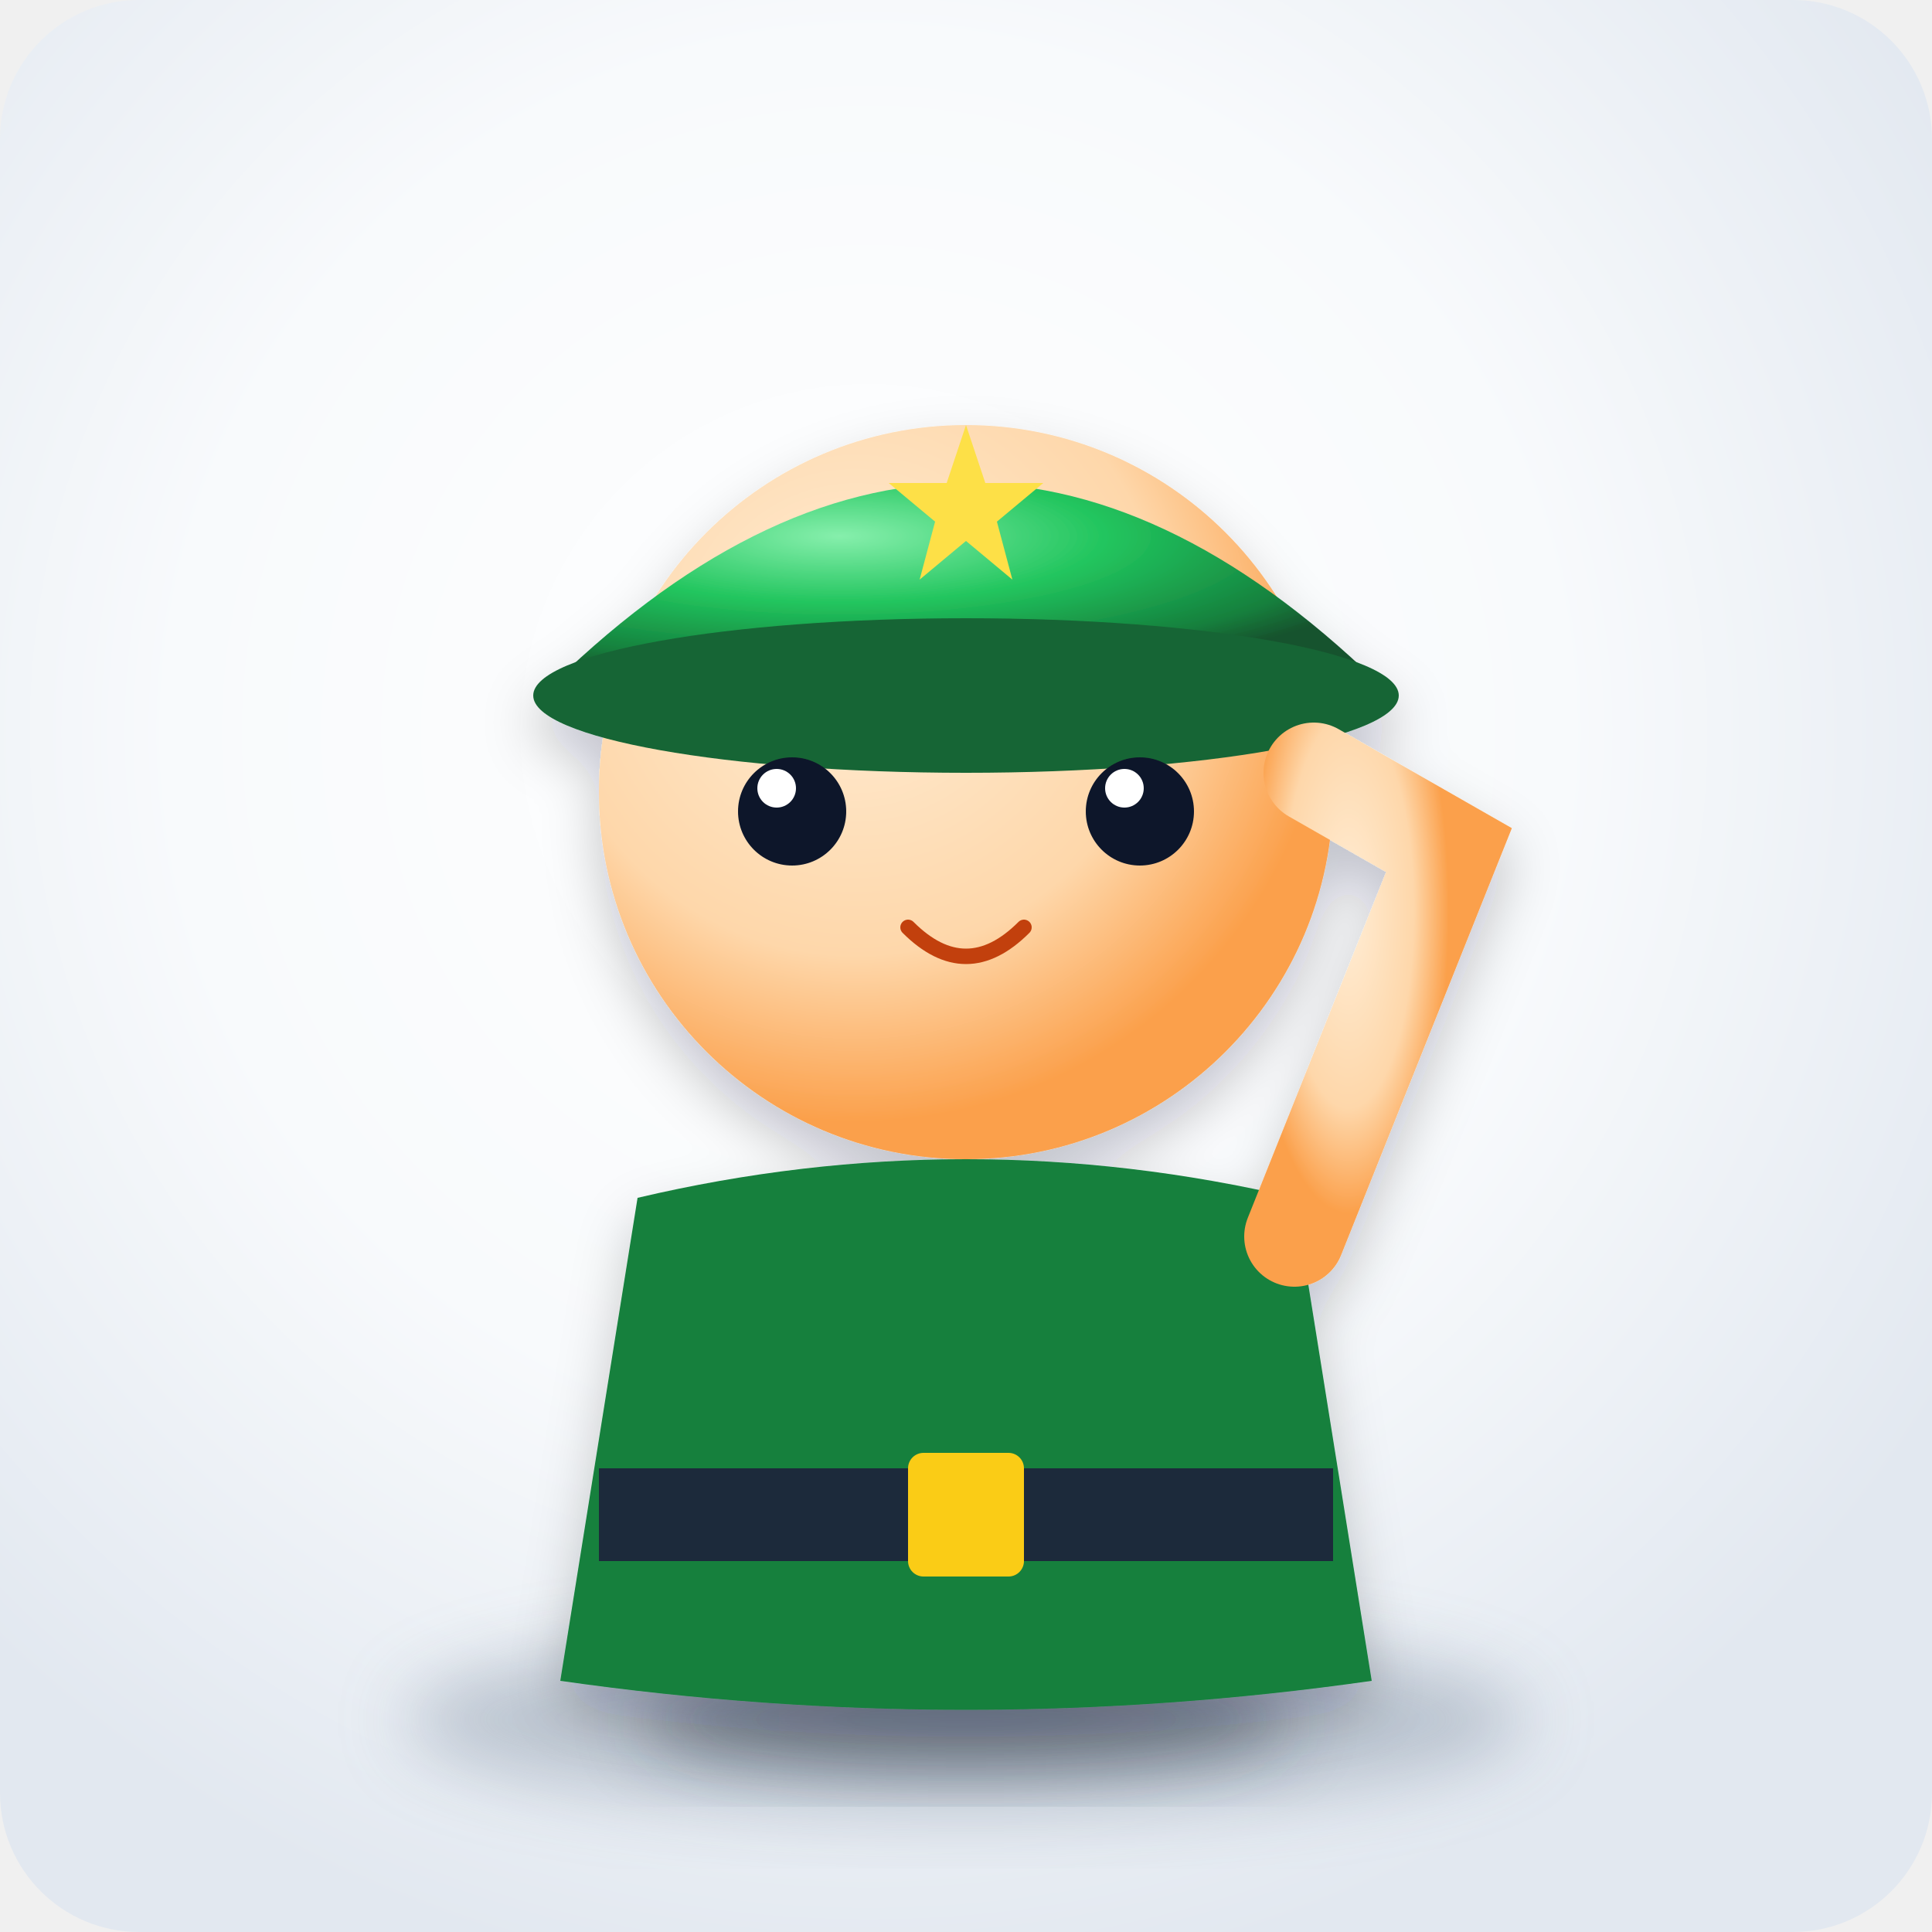
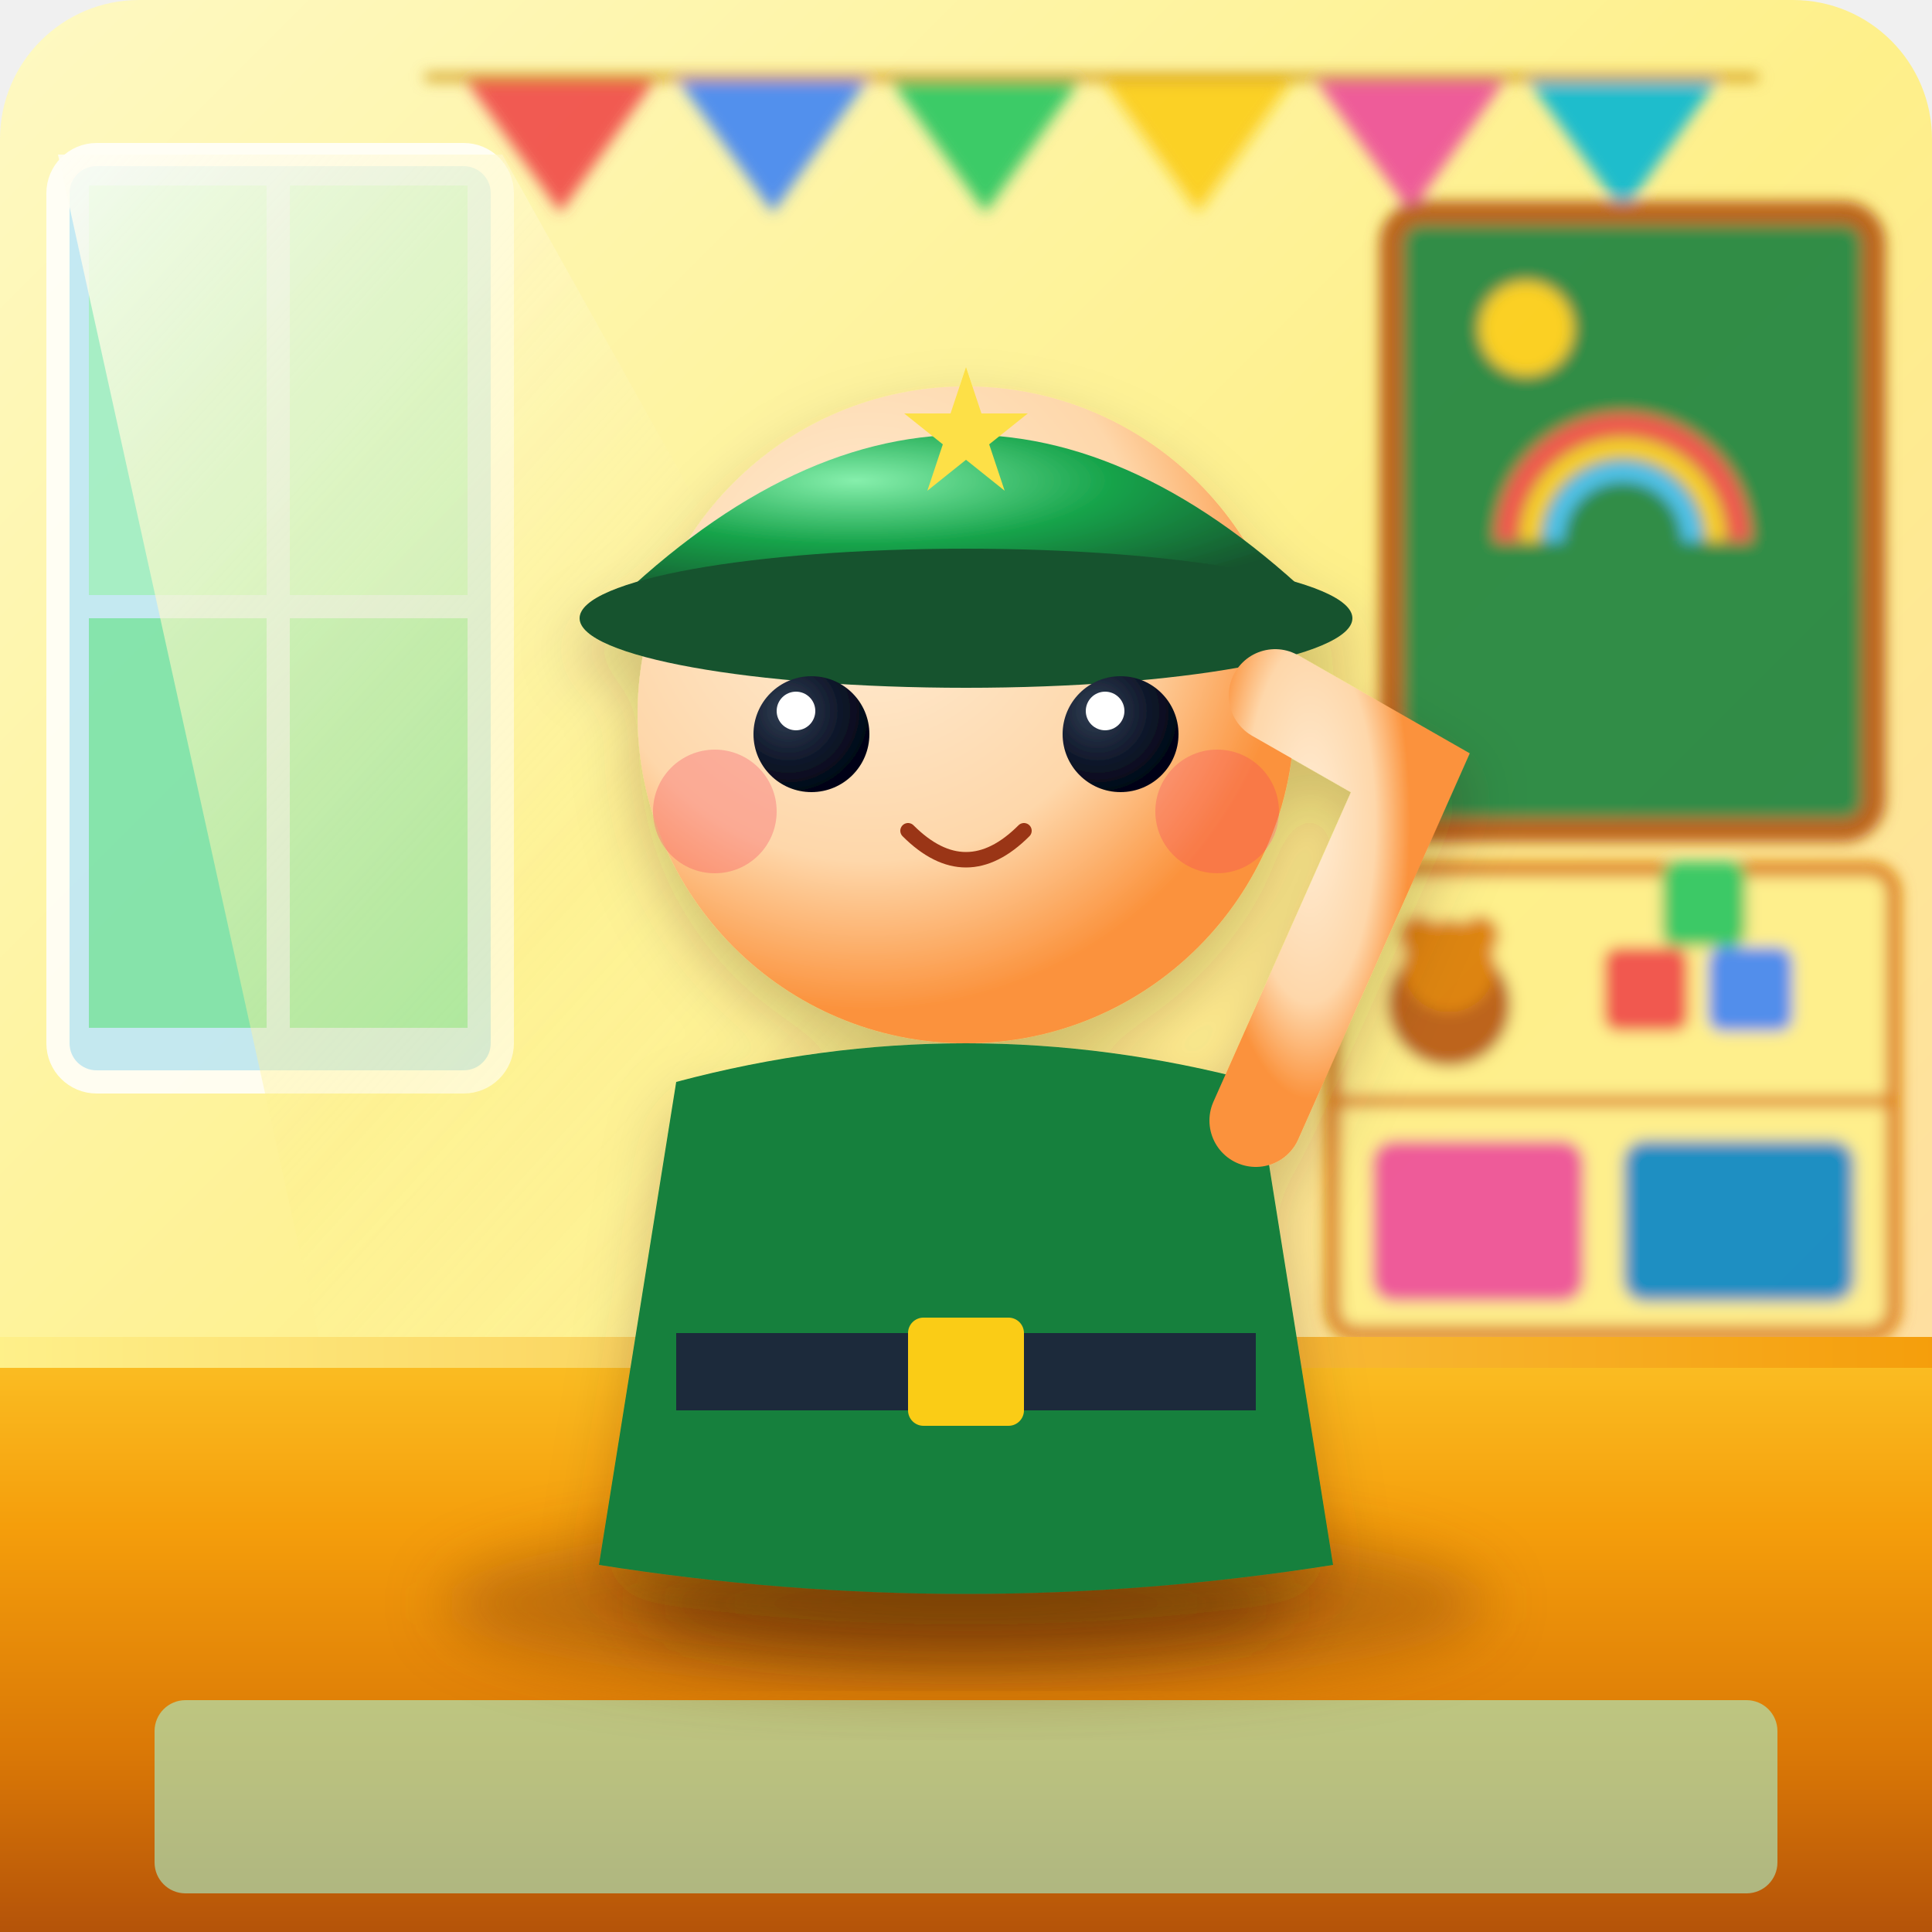
<svg xmlns="http://www.w3.org/2000/svg" viewBox="0 0 500 500" width="100%" height="100%">
  <defs>
-     <radialGradient id="bgGlow" cx="45%" cy="38%" r="65%">
-       <stop offset="0%" stop-color="#ffffff" />
-       <stop offset="55%" stop-color="#f8fafc" />
-       <stop offset="100%" stop-color="#e2e8f0" />
+     <linearGradient id="roomWall" x1="0%" y1="0%" x2="100%" y2="100%">
+       <stop offset="0%" stop-color="#fef9c3" />
+       <stop offset="50%" stop-color="#fef08a" />
+       <stop offset="100%" stop-color="#fed7aa" />
+     </linearGradient>
+     <linearGradient id="sunBeam" x1="0%" y1="0%" x2="100%" y2="100%">
+       <stop offset="0%" stop-color="#ffffff" stop-opacity="0.85" />
+       <stop offset="50%" stop-color="#fef08a" stop-opacity="0.35" />
+       <stop offset="100%" stop-color="#ffffff" stop-opacity="0" />
+     </linearGradient>
+     <linearGradient id="oakTable" x1="0%" y1="0%" x2="0%" y2="100%">
+       <stop offset="0%" stop-color="#fbbf24" />
+       <stop offset="30%" stop-color="#f59e0b" />
+       <stop offset="70%" stop-color="#d97706" />
+       <stop offset="100%" stop-color="#b45309" />
+     </linearGradient>
+     <linearGradient id="tableBevel" x1="0%" y1="0%" x2="100%" y2="0%">
+       <stop offset="0%" stop-color="#fef08a" />
+       <stop offset="100%" stop-color="#f59e0b" />
+     </linearGradient>
+     <filter id="bgBlur" x="-10%" y="-10%" width="120%" height="120%">
+       <feGaussianBlur stdDeviation="1.8" />
+     </filter>
+     <filter id="tableShadow" x="-30%" y="-30%" width="160%" height="160%">
+       <feGaussianBlur stdDeviation="8" />
+     </filter>
+     <filter id="charDepth" x="-20%" y="-20%" width="140%" height="140%">
+       <feDropShadow dx="0" dy="8" stdDeviation="8" flood-color="#451a03" flood-opacity="0.25" />
+     </filter>
+     <radialGradient id="pixarEye" cx="30%" cy="30%" r="70%">
+       <stop offset="0%" stop-color="#334155" />
+       <stop offset="65%" stop-color="#0f172a" />
+       <stop offset="100%" stop-color="#020617" />
    </radialGradient>
-     <filter id="groundShadow" x="-30%" y="-30%" width="160%" height="160%">
-       <feGaussianBlur stdDeviation="9" />
-     </filter>
-     <filter id="clayShadow" x="-25%" y="-25%" width="150%" height="150%">
-       <feDropShadow dx="0" dy="7" stdDeviation="7" flood-color="#0f172a" flood-opacity="0.22" />
-     </filter>
-     <filter id="softGlow" x="-20%" y="-20%" width="140%" height="140%">
-       <feGaussianBlur stdDeviation="3" result="blur" />
-       <feComposite in="SourceGraphic" in2="blur" operator="over" />
-     </filter>
-     <radialGradient id="boySkin" cx="35%" cy="30%" r="65%">
+     <radialGradient id="boySkin2" cx="35%" cy="30%" r="65%">
      <stop offset="0%" stop-color="#ffedd5" />
      <stop offset="65%" stop-color="#fed7aa" />
-       <stop offset="100%" stop-color="#fba04b" />
+       <stop offset="100%" stop-color="#fb923c" />
    </radialGradient>
-     <radialGradient id="helmetGreen" cx="35%" cy="25%" r="70%">
+     <radialGradient id="helmet3d" cx="35%" cy="25%" r="70%">
      <stop offset="0%" stop-color="#86efac" />
-       <stop offset="45%" stop-color="#22c55e" />
-       <stop offset="85%" stop-color="#15803d" />
+       <stop offset="50%" stop-color="#16a34a" />
      <stop offset="100%" stop-color="#14532d" />
    </radialGradient>
  </defs>
-   <rect width="500" height="500" rx="36" fill="url(#bgGlow)" />
-   <ellipse cx="250" cy="445" rx="145" ry="24" fill="#64748b" opacity="0.35" filter="url(#groundShadow)" />
-   <ellipse cx="250" cy="445" rx="85" ry="14" fill="#1e293b" opacity="0.45" filter="url(#groundShadow)" />
-   <g filter="url(#clayShadow)">
-     <path d="M 165 310 Q 250 290 335 310 L 355 435 Q 250 450 145 435 Z" fill="#15803d" />
-     <rect x="155" y="380" width="190" height="24" fill="#1e293b" />
-     <rect x="235" y="376" width="30" height="32" rx="4" fill="#facc15" />
-     <circle cx="250" cy="205" r="95" fill="url(#boySkin)" />
-     <path d="M 140 180 Q 250 70 360 180 Q 250 160 140 180 Z" fill="url(#helmetGreen)" />
-     <ellipse cx="250" cy="180" rx="112" ry="20" fill="#166534" />
-     <polygon points="250,110 255,125 270,125 258,135 262,150 250,140 238,150 242,135 230,125 245,125" fill="#fde047" />
-     <circle cx="205" cy="210" r="14" fill="#0f172a" />
-     <circle cx="295" cy="210" r="14" fill="#0f172a" />
-     <circle cx="201" cy="204" r="5" fill="#ffffff" />
-     <circle cx="291" cy="204" r="5" fill="#ffffff" />
-     <path d="M 235 240 Q 250 255 265 240" fill="none" stroke="#c2410c" stroke-width="4" stroke-linecap="round" />
-     <path d="M 335 320 L 375 220 L 340 200" fill="none" stroke="url(#boySkin)" stroke-width="26" stroke-linecap="round" />
+   <rect width="500" height="500" rx="36" fill="url(#roomWall)" />
+   <g opacity="0.85">
+     <rect x="15" y="40" width="115" height="240" rx="10" fill="#bae6fd" stroke="#ffffff" stroke-width="6" />
+     <rect x="23" y="48" width="46" height="106" fill="#86efac" opacity="0.65" />
+     <rect x="75" y="48" width="46" height="106" fill="#86efac" opacity="0.65" />
+     <rect x="23" y="160" width="46" height="106" fill="#4ade80" opacity="0.65" />
+     <rect x="75" y="160" width="46" height="106" fill="#4ade80" opacity="0.65" />
+     <polygon points="15,40 130,40 320,380 90,380" fill="url(#sunBeam)" />
+   </g>
+   <g filter="url(#bgBlur)" opacity="0.88">
+     <polygon points="120,20 145,55 170,20" fill="#ef4444" />
+     <polygon points="175,20 200,55 225,20" fill="#3b82f6" />
+     <polygon points="230,20 255,55 280,20" fill="#22c55e" />
+     <polygon points="285,20 310,55 335,20" fill="#facc15" />
+     <polygon points="340,20 365,55 390,20" fill="#ec4899" />
+     <polygon points="395,20 420,55 445,20" fill="#06b6d4" />
+     <line x1="110" y1="20" x2="455" y2="20" stroke="#ca8a04" stroke-width="2" />
+     <rect x="360" y="55" width="125" height="160" rx="8" fill="#15803d" stroke="#b45309" stroke-width="6" />
+     <path d="M 390 140 A 30 30 0 0 1 450 140" fill="none" stroke="#ef4444" stroke-width="6" />
+     <path d="M 396 140 A 24 24 0 0 1 444 140" fill="none" stroke="#facc15" stroke-width="5" />
+     <path d="M 402 140 A 18 18 0 0 1 438 140" fill="none" stroke="#38bdf8" stroke-width="5" />
+     <circle cx="395" cy="85" r="12" fill="#facc15" />
+     <rect x="345" y="225" width="145" height="120" rx="6" fill="#fef08a" stroke="#d97706" stroke-width="4" />
+     <line x1="345" y1="285" x2="490" y2="285" stroke="#d97706" stroke-width="3" />
+     <circle cx="375" cy="260" r="16" fill="#b45309" />
+     <circle cx="375" cy="250" r="12" fill="#d97706" />
+     <circle cx="367" cy="242" r="5" fill="#d97706" />
+     <circle cx="383" cy="242" r="5" fill="#d97706" />
+     <rect x="415" y="245" width="22" height="22" rx="4" fill="#ef4444" />
+     <rect x="442" y="245" width="22" height="22" rx="4" fill="#3b82f6" />
+     <rect x="430" y="223" width="22" height="22" rx="4" fill="#22c55e" />
+     <rect x="355" y="295" width="55" height="42" rx="6" fill="#ec4899" />
+     <rect x="420" y="295" width="60" height="42" rx="6" fill="#0284c7" />
+   </g>
+   <path d="M 0 350 L 500 350 L 500 500 L 0 500 Z" fill="url(#oakTable)" />
+   <rect x="0" y="346" width="500" height="8" fill="url(#tableBevel)" />
+   <rect x="40" y="440" width="420" height="50" rx="8" fill="#a7f3d0" opacity="0.6" />
+   <ellipse cx="250" cy="415" rx="135" ry="22" fill="#78350f" opacity="0.38" filter="url(#tableShadow)" />
+   <ellipse cx="250" cy="415" rx="85" ry="14" fill="#451a03" opacity="0.45" filter="url(#tableShadow)" />
+   <g filter="url(#charDepth)">
+     <path d="M 175 280 Q 250 260 325 280 L 345 405 Q 250 420 155 405 Z" fill="#15803d" />
+     <rect x="175" y="345" width="150" height="20" fill="#1e293b" />
+     <rect x="235" y="341" width="30" height="28" rx="4" fill="#facc15" />
+     <circle cx="250" cy="185" r="85" fill="url(#boySkin2)" />
+     <path d="M 155 160 Q 250 65 345 160 Q 250 145 155 160 Z" fill="url(#helmet3d)" />
+     <ellipse cx="250" cy="160" rx="100" ry="18" fill="#14532d" />
+     <polygon points="250,95 254,107 266,107 256,115 260,127 250,119 240,127 244,115 234,107 246,107" fill="#fde047" />
+     <circle cx="210" cy="190" r="15" fill="url(#pixarEye)" />
+     <circle cx="290" cy="190" r="15" fill="url(#pixarEye)" />
+     <circle cx="206" cy="184" r="5" fill="#ffffff" />
+     <circle cx="286" cy="184" r="5" fill="#ffffff" />
+     <circle cx="185" cy="210" r="16" fill="#f43f5e" opacity="0.3" />
+     <circle cx="315" cy="210" r="16" fill="#f43f5e" opacity="0.3" />
+     <path d="M 235 215 Q 250 230 265 215" fill="none" stroke="#9a3412" stroke-width="4" stroke-linecap="round" />
+     <path d="M 325 290 L 365 200 L 330 180" fill="none" stroke="url(#boySkin2)" stroke-width="24" stroke-linecap="round" />
  </g>
</svg>
